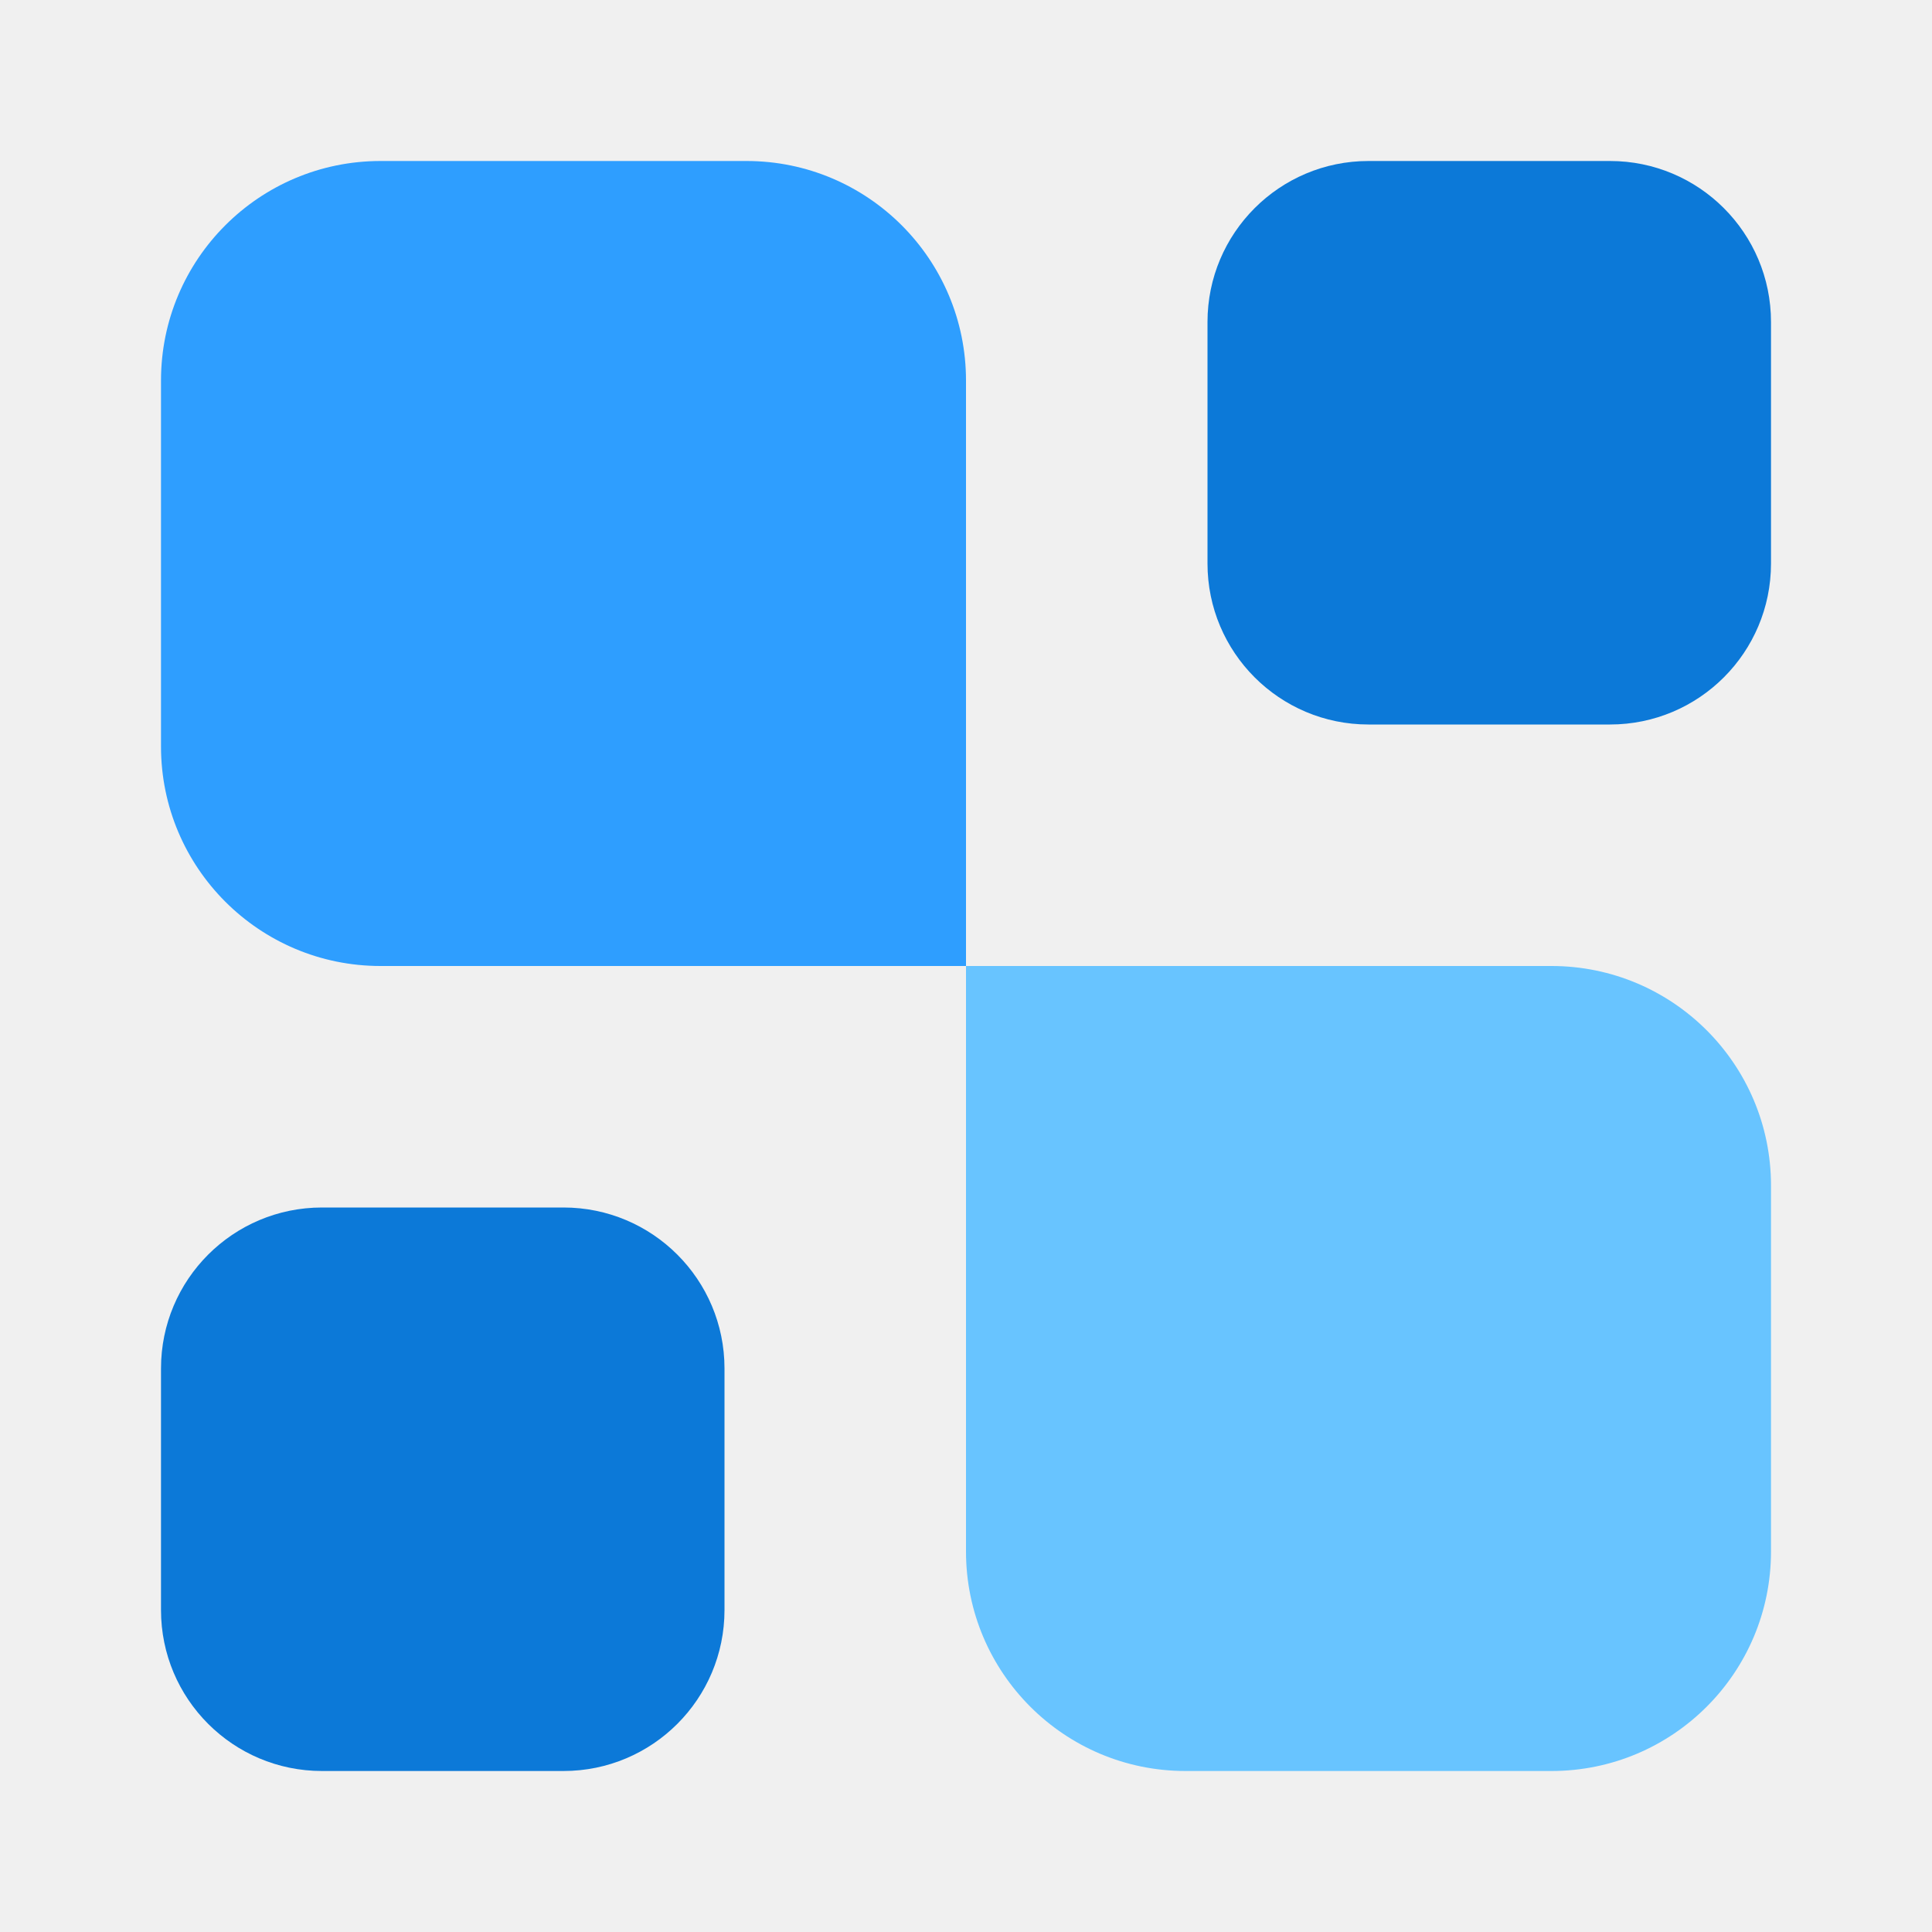
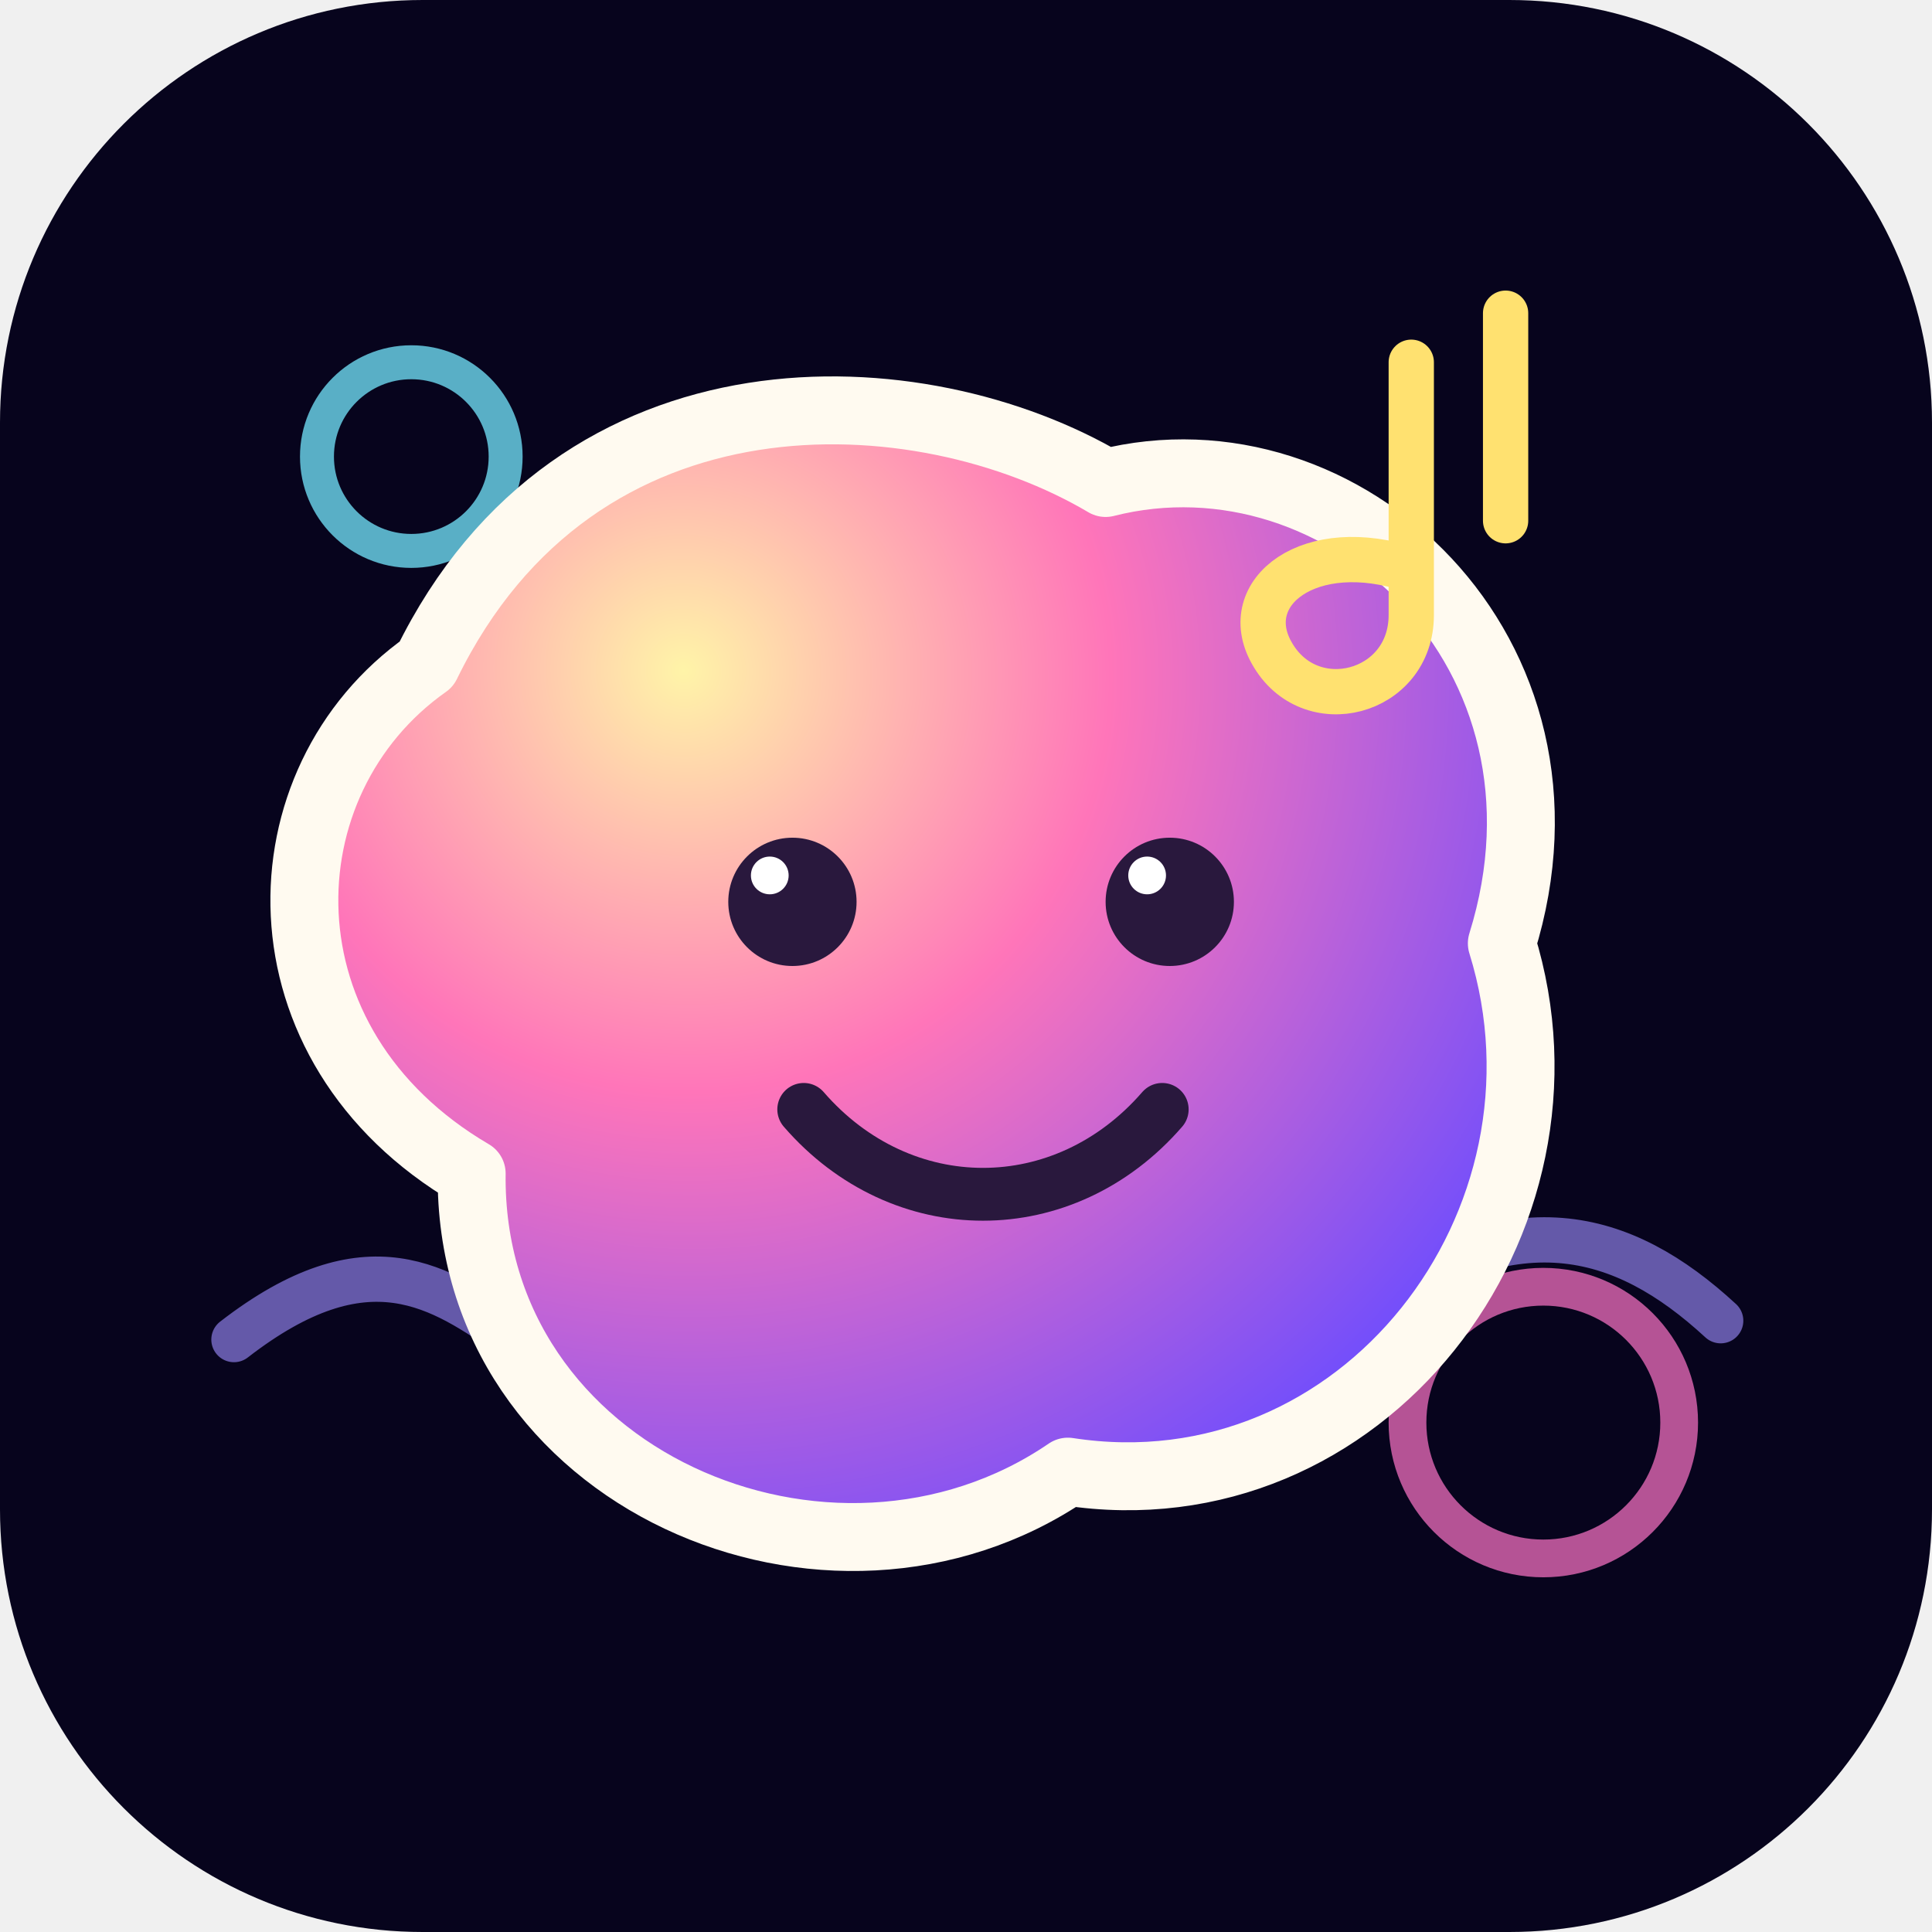
- <svg xmlns="http://www.w3.org/2000/svg" width="24" height="24" viewBox="0 0 24 24" fill="none">
-   <path d="M22 19.273C22 20.779 20.779 22 19.273 22H14.727C13.221 22 12 20.779 12 19.273V12H19.273C20.779 12 22 13.221 22 14.727V19.273Z" fill="#68C4FF" />
-   <path d="M20 2C21.105 2 22 2.895 22 4V7C22 8.105 21.105 9 20 9H17C15.895 9 15 8.105 15 7V4C15 2.895 15.895 2 17 2H20Z" fill="#0C79D8" />
-   <path d="M7 15C8.105 15 9 15.895 9 17V20C9 21.105 8.105 22 7 22H4C2.895 22 2 21.105 2 20V17C2 15.895 2.895 15 4 15H7Z" fill="#0C79D8" />
-   <path d="M12 12H4.727C3.221 12 2 10.779 2 9.273V4.727C2 3.221 3.221 2 4.727 2H9.273C10.779 2 12 3.221 12 4.727V12Z" fill="#2E9EFF" />
+ <svg xmlns="http://www.w3.org/2000/svg" width="512" height="512" viewBox="0 0 512 512" fill="none">
+   <rect width="512" height="512" rx="112" fill="#07041D" />
+   <circle cx="109" cy="121" r="25" stroke="#74E8FF" stroke-width="9" opacity=".75" />
+   <circle cx="409" cy="377" r="36" stroke="#FF75C8" stroke-width="10" opacity=".7" />
+   <path d="M62 355C133 300 139 409 210 353C281 297 291 399 360 348C401 318 430 326 456 350" stroke="#9C8CFF" stroke-width="12" stroke-linecap="round" opacity=".62" />
+   <path d="M113 176C153 94 244 99 293 128C356 112 422 173 398 250C421 324 361 402 283 390C220 433 124 392 125 311C67 277 69 207 113 176Z" fill="url(#paint0_radial)" stroke="#FFFAF0" stroke-width="18" stroke-linejoin="round" />
+   <circle cx="210" cy="239" r="17" fill="#29183D" />
+   <circle cx="310" cy="239" r="17" fill="#29183D" />
+   <circle cx="204" cy="232" r="5" fill="white" />
+   <circle cx="304" cy="232" r="5" fill="white" />
+   <path d="M213 294C239 324 282 324 308 294" stroke="#29183D" stroke-width="14" stroke-linecap="round" />
+   <path d="M374 96V163C374 184 347 191 337 173C328 157 347 142 374 151" stroke="#FFE170" stroke-width="12" stroke-linecap="round" stroke-linejoin="round" />
+   <path d="M399 83V138" stroke="#FFE170" stroke-width="12" stroke-linecap="round" />
+   <defs>
+     <radialGradient id="paint0_radial" cx="0" cy="0" r="1" gradientUnits="userSpaceOnUse" gradientTransform="translate(182 177) rotate(48) scale(263 260)">
+       <stop stop-color="#FFF4A8" />
+       <stop offset=".43" stop-color="#FF75B9" />
+       <stop offset="1" stop-color="#6B4CFF" />
+     </radialGradient>
+   </defs>
</svg>
